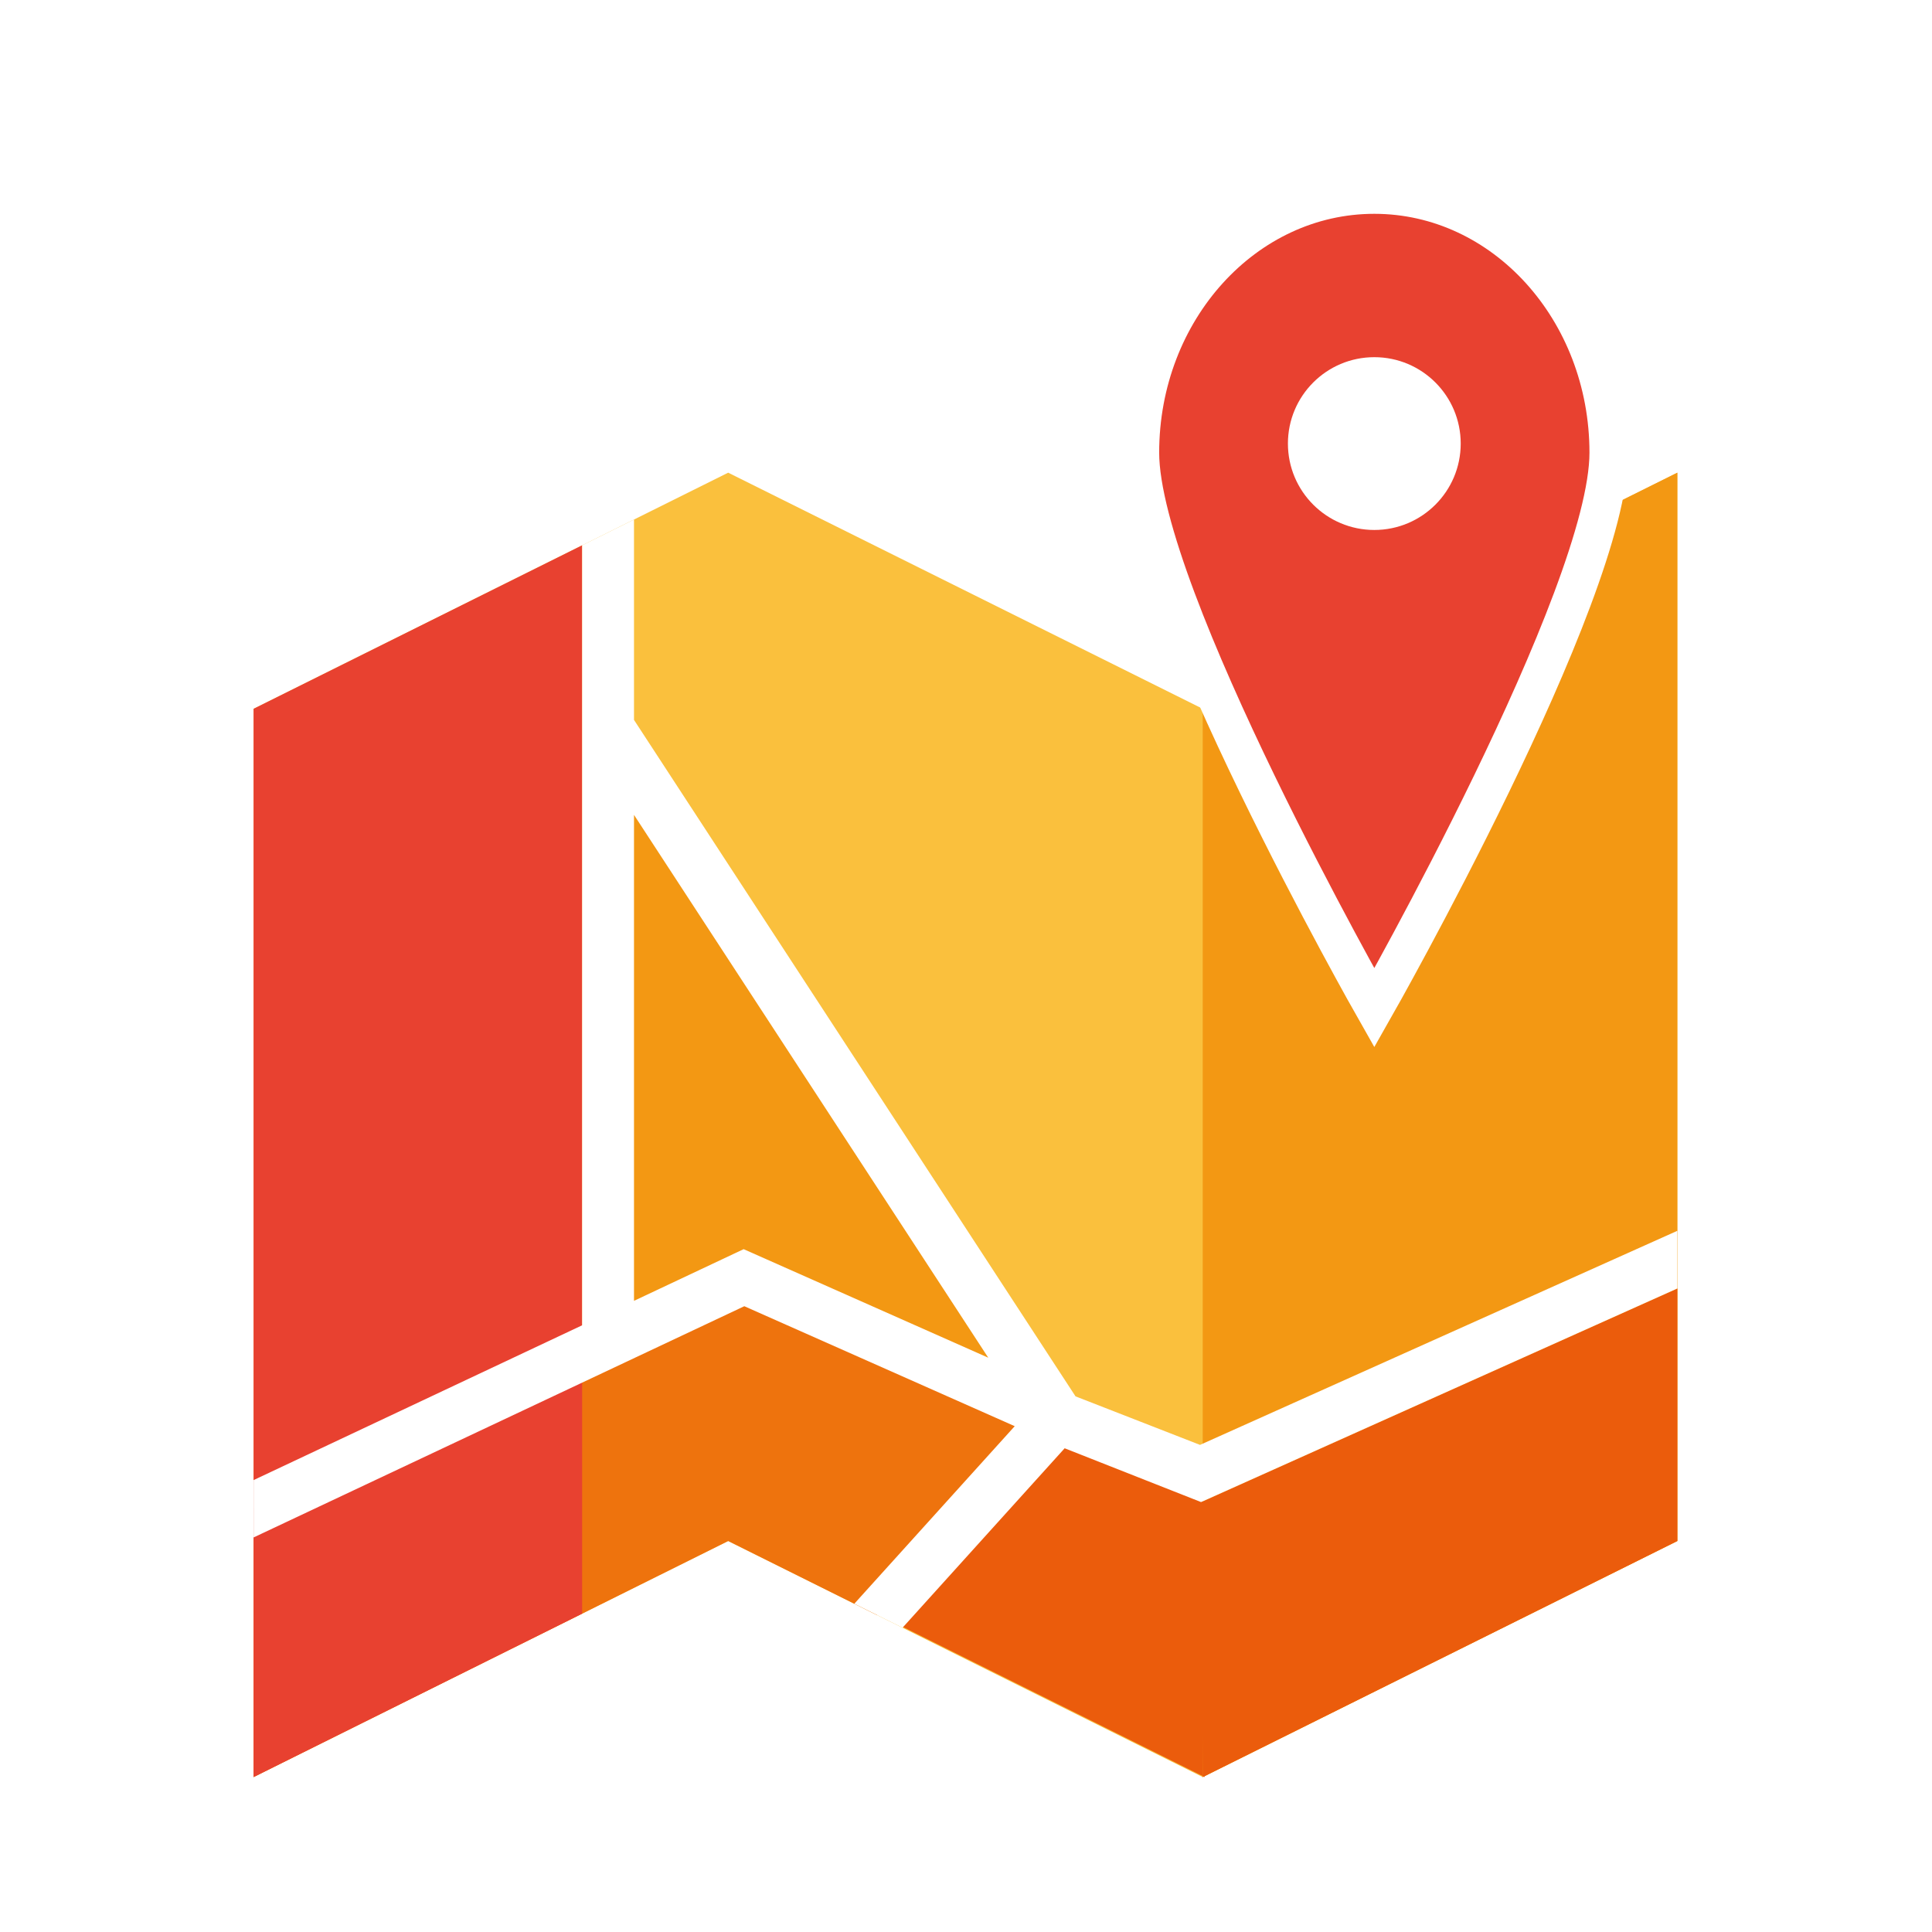
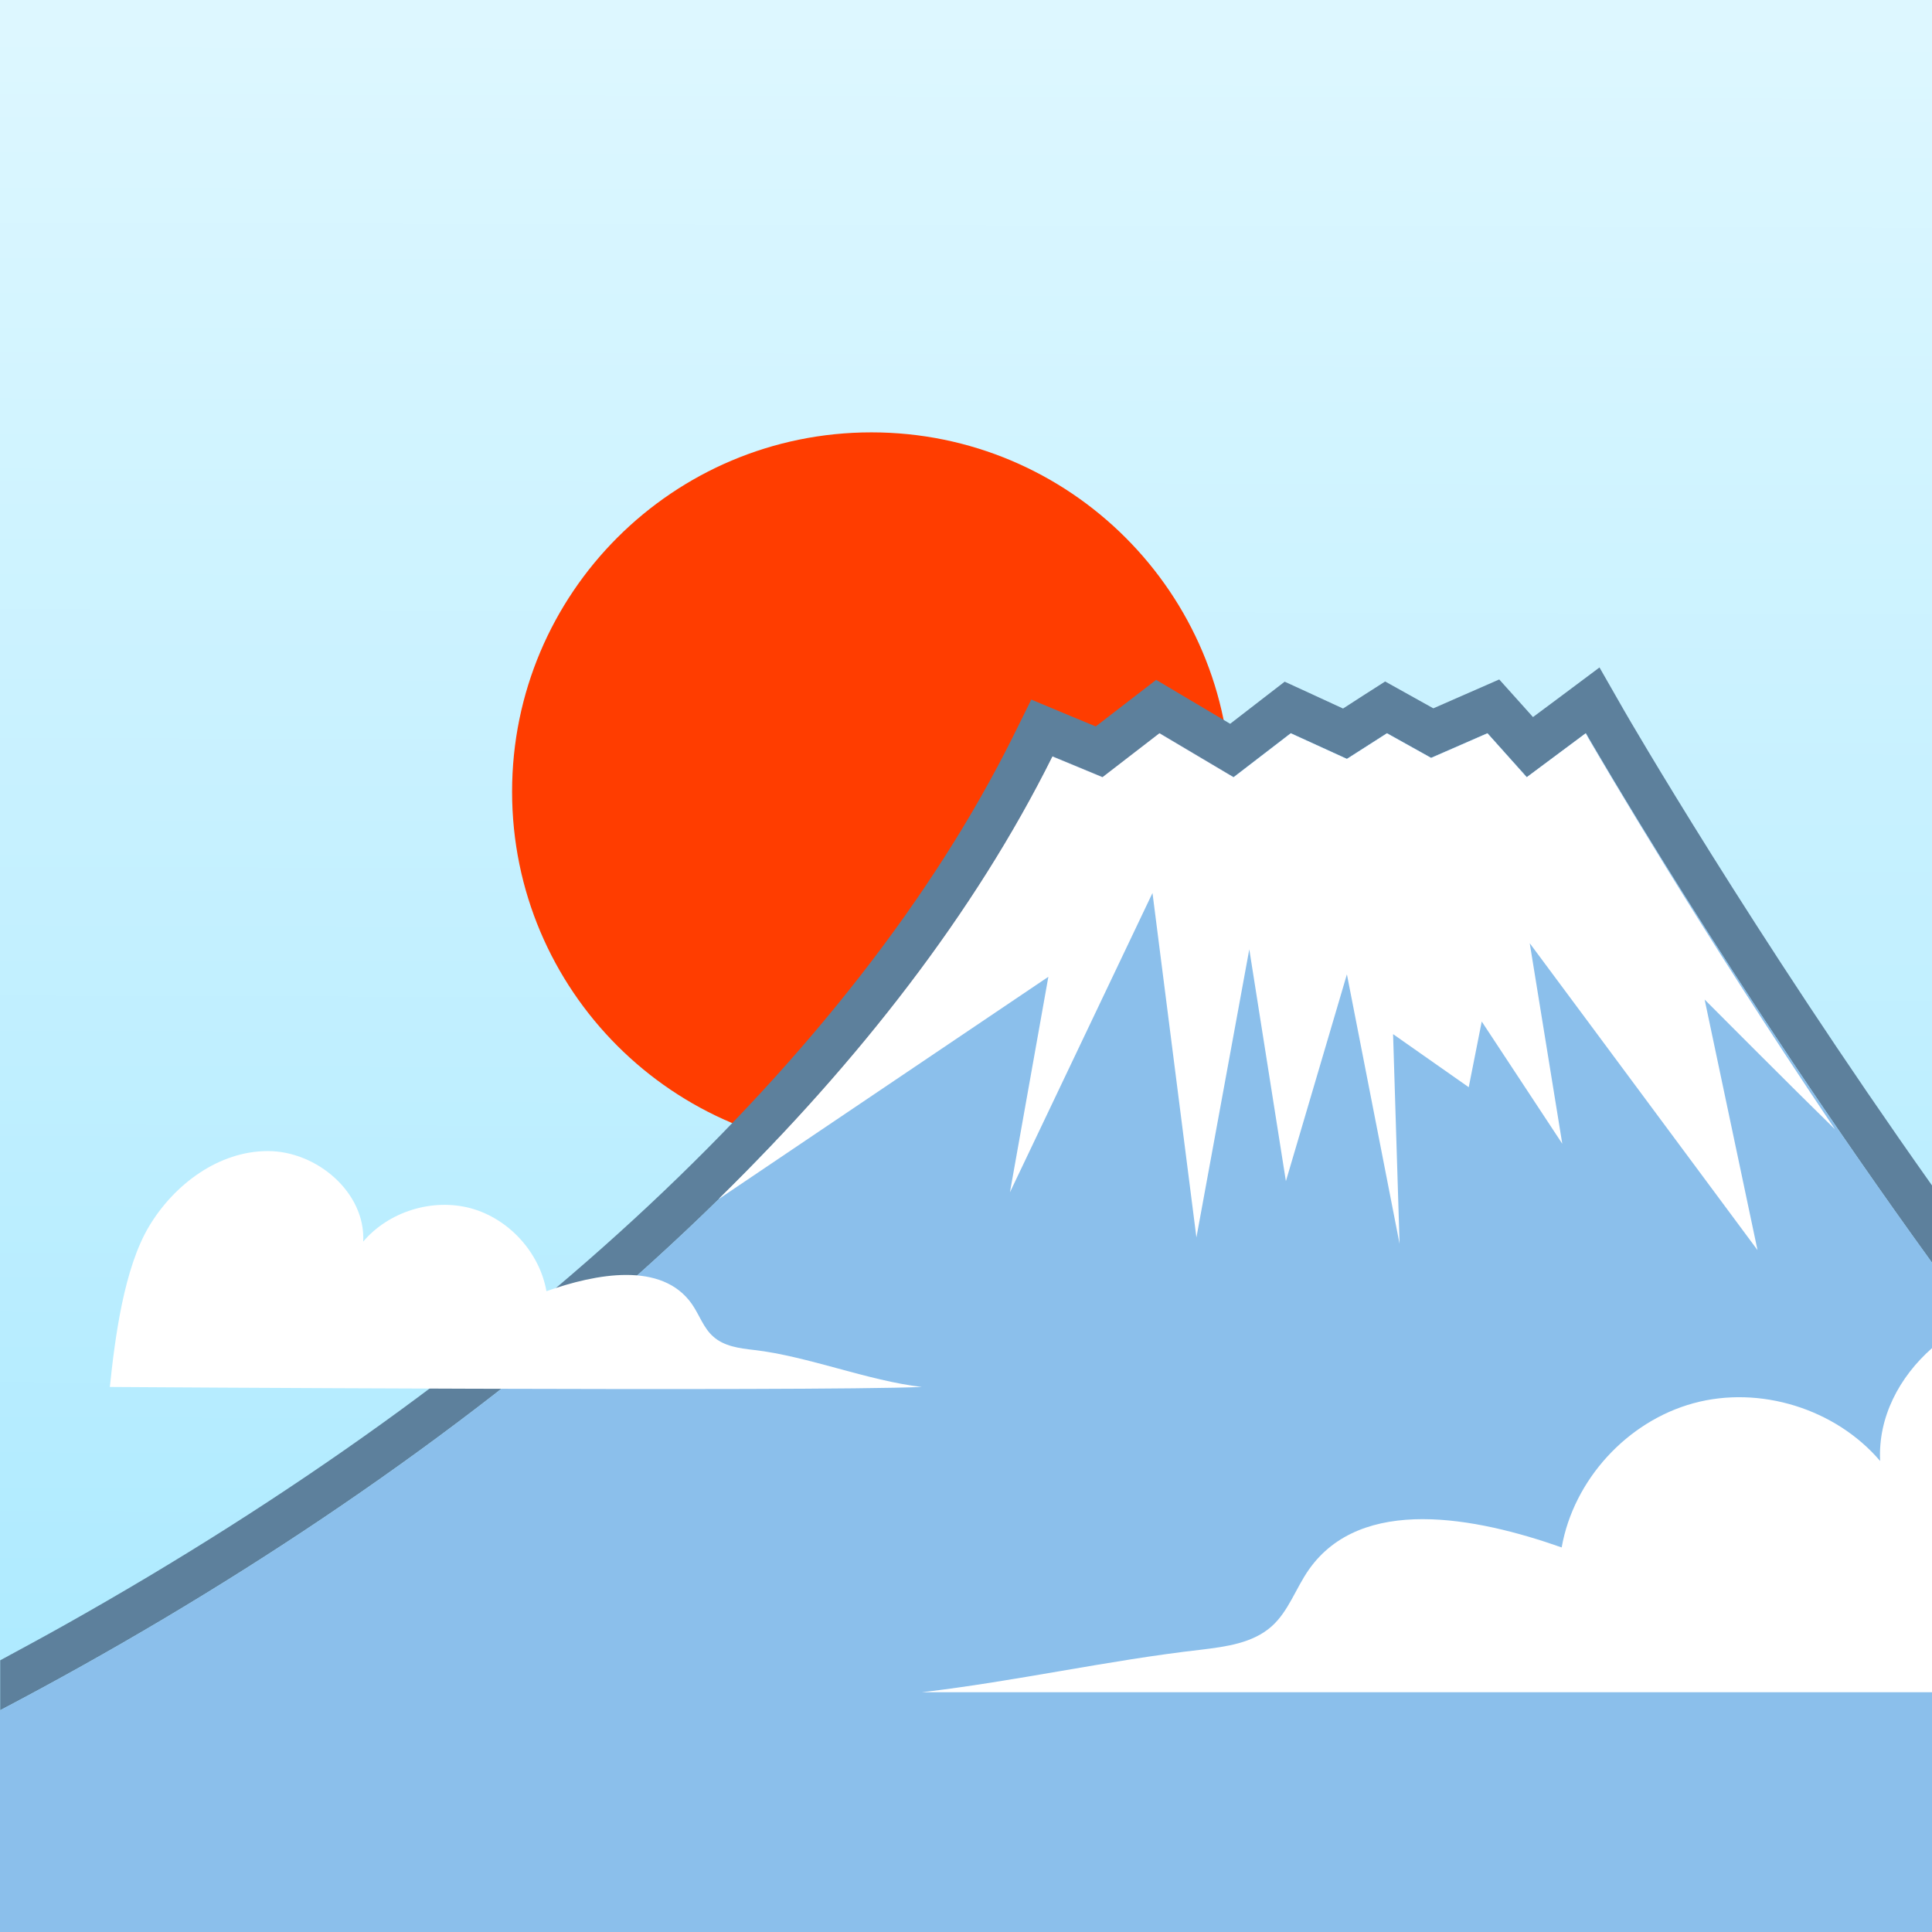
- <svg xmlns="http://www.w3.org/2000/svg" width="320" height="320" viewBox="0 0 320 320" fill="none">
-   <rect width="320" height="320" fill="white" />
-   <path d="M199.21 117.4L120.61 78.29L42 117.4V294.34L120.61 255.24L199.21 294.34L277.82 255.24V78.29L199.21 117.4Z" fill="#FAC03D" />
-   <path d="M199.53 294.34L120.93 255.24V213.42L199.82 248.8L199.53 294.34Z" fill="#EB5C0C" />
-   <path d="M103.13 124.55V220.55L123.39 211.08L172.69 231.56L103.13 124.55Z" fill="#F39813" />
-   <path d="M42 249.83V294.34L120.61 255.24L145.29 267.52L172.69 235.16L122.93 213.42L42 249.83Z" fill="#EE730D" />
-   <path d="M96.42 90.32L42 117.4V294.34L96.42 267.27V90.32Z" fill="#E84130" />
-   <path d="M199.21 294.34L277.82 255.24V78.29L199.21 117.4V294.34Z" fill="#F39813" />
-   <path d="M199.21 294.34L277.82 255.24V213.42L198.93 248.8L199.21 294.34Z" fill="#EB5C0C" />
-   <path d="M227.63 32.21C206.18 32.21 188.79 51.36 188.79 74.98C188.79 98.6 227.63 166.93 227.63 166.93C227.63 166.93 266.47 98.6 266.47 74.98C266.47 51.36 249.08 32.21 227.63 32.21Z" fill="#E84130" stroke="white" stroke-width="6.41" stroke-miterlimit="10" />
-   <path d="M227.63 87.78C235.533 87.78 241.94 81.373 241.94 73.47C241.94 65.567 235.533 59.16 227.63 59.16C219.727 59.16 213.32 65.567 213.32 73.47C213.32 81.373 219.727 87.78 227.63 87.78Z" fill="white" />
-   <path d="M277.82 213.42V203.86L198.76 239.32L178.14 231.28L105.01 119.24V86.05L96.42 90.32V219.51L42 245.15V254.65L123.28 216.35L168.07 236.22L141.5 265.63L149.49 269.6L176.34 239.88L198.93 248.79L277.82 213.41V213.42ZM123.17 206.9L105.01 215.46V134.97L163.69 224.88L123.17 206.9V206.9Z" fill="white" />
+ <svg xmlns="http://www.w3.org/2000/svg" width="95" height="95" viewBox="0 0 95 95" fill="none">
+   <rect width="95" height="95" fill="white" />
+   <path d="M95 0H0V95H95V0Z" fill="url(#paint0_linear_7_2)" />
+   <path d="M42.85 56.6C52.609 56.6 60.52 48.689 60.52 38.93C60.52 29.171 52.609 21.26 42.85 21.26C33.091 21.26 25.18 29.171 25.18 38.93C25.18 48.689 33.091 56.6 42.85 56.6Z" fill="#FF3D00" />
+   <path d="M0 84.1C21.58 72.77 42.31 56.17 51.76 37.2L54.22 38.22L57.02 36.06L60.66 38.22L63.47 36.06L66.23 37.32L68.2 36.06L70.37 37.27L73.14 36.06L75.08 38.22L77.98 36.06C77.98 36.06 84.97 48.22 95 62.09V58.29C86.13 45.77 80.01 35.2 79.88 34.97L78.65 32.82L76.67 34.3L75.38 35.26L74.78 34.59L73.72 33.41L72.26 34.05L70.48 34.83L69.26 34.15L68.11 33.51L67 34.22L66.04 34.84L64.37 34.07L63.17 33.52L62.12 34.33L60.49 35.59L58.13 34.19L56.85 33.43L55.67 34.34L53.88 35.72L52.6 35.19L50.71 34.4L49.8 36.24C41.99 51.92 25.43 67.42 3.17 79.91C2.12 80.5 1.06 81.07 0.01 81.64V84.13L0 84.1Z" fill="#5D809C" />
+   <path d="M95 62.08C84.96 48.22 77.98 36.05 77.98 36.05L75.08 38.21L73.14 36.05L70.37 37.26L68.2 36.05L66.23 37.31L63.47 36.05L60.66 38.21L57.02 36.05L54.22 38.21L51.76 37.19C42.31 56.17 21.58 72.77 0 84.1V95H95V62.08Z" fill="#8BBFEB" />
+   <path d="M60.65 38.22L57.01 36.06L54.21 38.22L51.75 37.2C47.92 44.9 42.22 52.2 35.37 58.92V58.94L51.55 48.03L49.66 58.63L56.67 43.91L58.83 60.85L61.43 46.68L63.23 58.08L66.23 47.91L68.82 61.16L68.5 50.85L72.22 53.46L72.86 50.23L76.82 56.24L75.22 46.38L78.08 50.23L86.42 61.47L83.82 49.15C83.82 49.15 88.12 53.47 90.23 55.53C83.49 45.52 78.82 37.53 78.08 36.26L78.05 36.2L77.97 36.06L75.07 38.22L73.24 36.17L73.14 36.06L70.37 37.27L68.2 36.06L66.23 37.32L63.47 36.06L60.66 38.22H60.65Z" fill="white" />
+   <path d="M5.4 68.21C5.65 65.81 6.09 62.37 7.33 60.3C8.57 58.23 10.76 56.6 13.17 56.6C15.58 56.6 17.98 58.64 17.86 61.05C19.12 59.57 21.26 58.91 23.14 59.41C25.02 59.92 26.53 61.58 26.87 63.49C29.3 62.63 32.54 62.01 34.02 64.12C34.39 64.65 34.59 65.3 35.07 65.72C35.6 66.2 36.36 66.3 37.07 66.38C39.7 66.68 42.7 67.9 45.33 68.2C39.69 68.43 5.39 68.2 5.39 68.2L5.4 68.21Z" fill="white" />
+   <path d="M95 66.29C93.39 67.71 92.34 69.69 92.45 71.84C90.26 69.27 86.53 68.11 83.27 69C80.01 69.89 77.38 72.76 76.79 76.09C72.56 74.6 66.94 73.51 64.36 77.18C63.72 78.09 63.36 79.23 62.53 79.97C61.6 80.8 60.28 80.97 59.05 81.12C54.48 81.64 49.9 82.68 45.33 83.21H95V66.3V66.29Z" fill="white" />
+   <defs>
+     <linearGradient id="paint0_linear_7_2" x1="47.62" y1="1.58" x2="47.37" y2="96.58" gradientUnits="userSpaceOnUse">
+       <stop stop-color="#DDF7FF" />
+       <stop offset="1" stop-color="#A6E8FF" />
+     </linearGradient>
+   </defs>
</svg>
